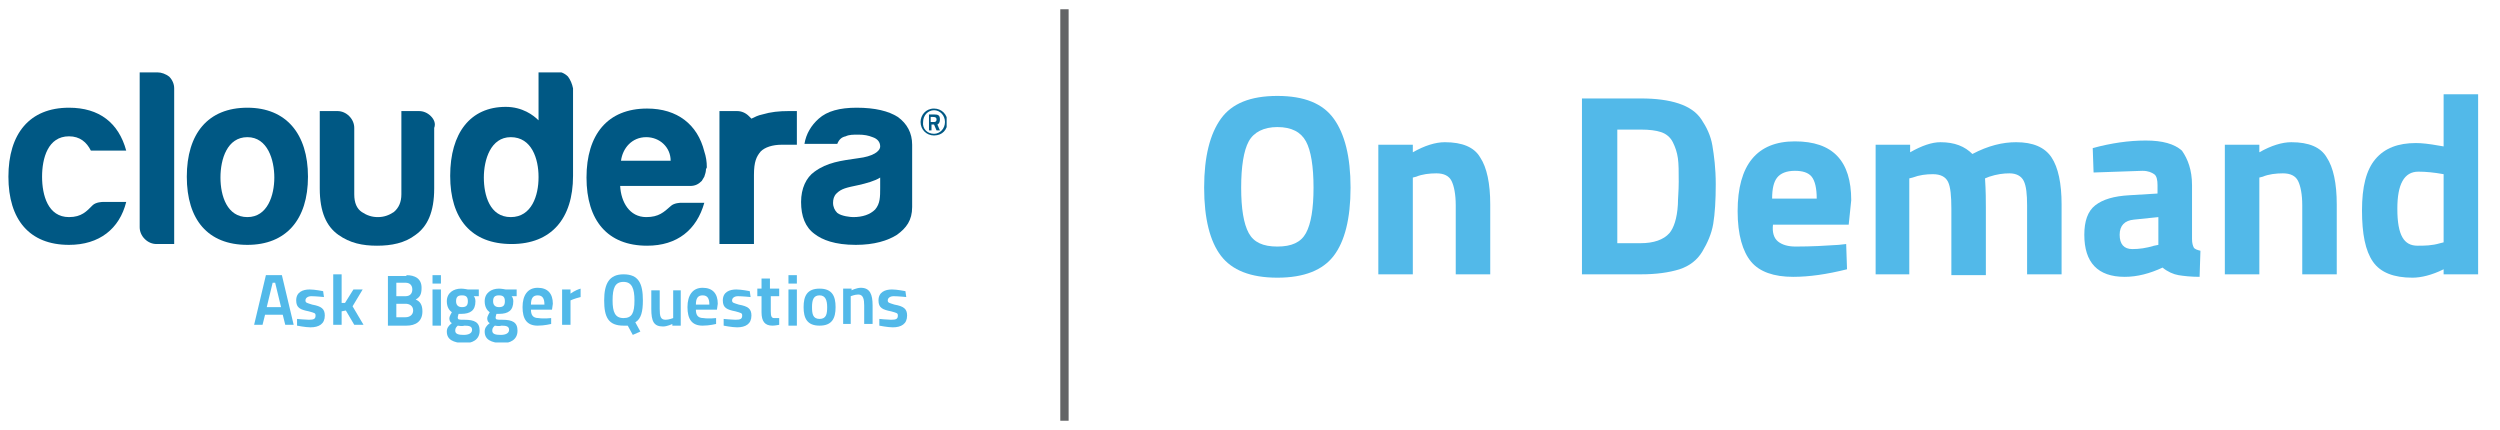
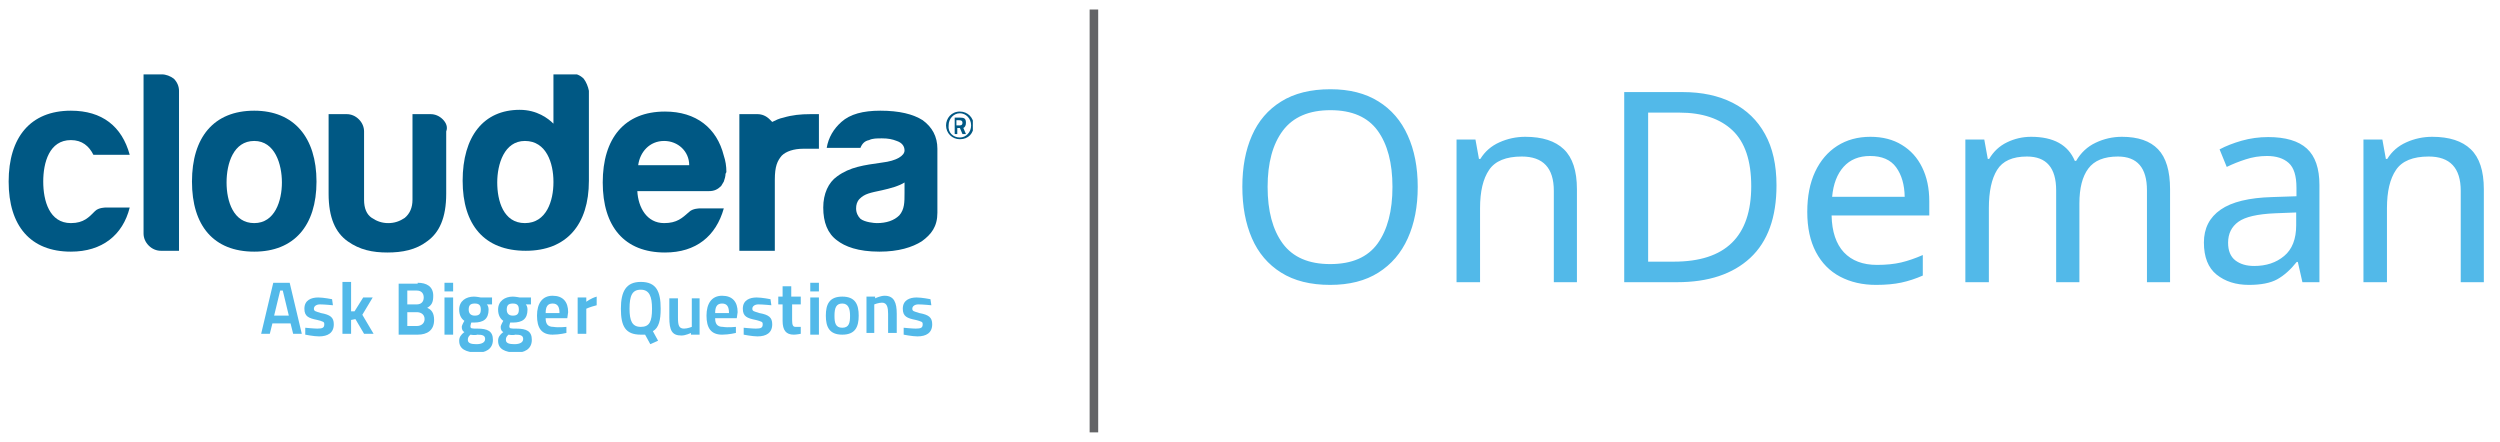
- <svg xmlns="http://www.w3.org/2000/svg" xmlns:xlink="http://www.w3.org/1999/xlink" version="1.1" id="Layer_1" x="0px" y="0px" viewBox="0 0 297.1 51" style="enable-background:new 0 0 297.1 51;" xml:space="preserve">
+ <svg xmlns="http://www.w3.org/2000/svg" xmlns:xlink="http://www.w3.org/1999/xlink" version="1.1" id="Layer_1" x="0px" y="0px" viewBox="0 0 289.1 51" style="enable-background:new 0 0 289.1 51;" xml:space="preserve">
  <style type="text/css">
	.st0{fill:none;stroke:#636466;stroke-width:0.99;}
	.st1{fill:#52B9E9;}
- 	.st2{clip-path:url(#XMLID_104_);fill:#52B9E9;}
- 	.st3{clip-path:url(#XMLID_104_);fill:#005884;}
+ 	.st2{clip-path:url(#XMLID_83_);fill:#52B9E9;}
+ 	.st3{clip-path:url(#XMLID_83_);fill:#005884;}
+ 	.st4{font-family:'TitilliumWeb-Bold';}
+ 	.st5{font-size:30.773px;}
</style>
  <g id="XMLID_1_">
    <line id="XMLID_4_" class="st0" x1="126.5" y1="1.1" x2="126.5" y2="50" />
    <g id="XMLID_69_">
      <path id="XMLID_66_" class="st1" d="M31.6,32.7h1.9l1.4,5.9h-1l-0.3-1.2h-2.1l-0.3,1.2h-1L31.6,32.7z M31.7,36.5h1.7l-0.7-2.9    h-0.3L31.7,36.5z" />
      <g id="XMLID_5_">
        <defs>
          <rect id="XMLID_6_" x="1" y="8.6" width="111.5" height="32.1" />
        </defs>
-         <clipPath id="XMLID_104_">
+         <clipPath id="XMLID_83_">
          <use xlink:href="#XMLID_6_" style="overflow:visible;" />
        </clipPath>
        <path id="XMLID_65_" class="st2" d="M38.5,35.3c0,0-1-0.1-1.5-0.1c-0.4,0-0.7,0.2-0.7,0.5c0,0.3,0.2,0.3,0.8,0.5     c1.1,0.2,1.5,0.5,1.5,1.3c0,1-0.7,1.4-1.7,1.4c-0.6,0-1.6-0.2-1.6-0.2l0-0.8c0,0,1,0.1,1.4,0.1c0.6,0,0.8-0.1,0.8-0.5     c0-0.3-0.1-0.3-0.8-0.5c-1-0.2-1.5-0.4-1.5-1.3c0-1,0.8-1.3,1.6-1.3c0.6,0,1.6,0.2,1.6,0.2L38.5,35.3z" />
        <polygon id="XMLID_64_" class="st2" points="39.6,38.6 39.6,32.6 40.6,32.6 40.6,36 41,36 42,34.4 43.1,34.4 41.9,36.4      43.2,38.6 42.1,38.6 41.1,36.9 40.6,37 40.6,38.6    " />
        <path id="XMLID_60_" class="st2" d="M48.3,32.7c1,0,1.8,0.4,1.8,1.5c0,0.8-0.2,1.1-0.7,1.4c0.5,0.2,0.8,0.6,0.8,1.4     c0,1.2-0.8,1.7-1.9,1.7h-2.2v-5.9H48.3z M47.1,33.6v1.6h1.1c0.5,0,0.8-0.3,0.8-0.8c0-0.5-0.3-0.8-0.8-0.8H47.1z M47.1,36.1v1.6     h1.1c0.5,0,0.9-0.3,0.9-0.8c0-0.6-0.5-0.8-0.9-0.8H47.1z" />
        <path id="XMLID_57_" class="st2" d="M51.4,32.7h1v1h-1V32.7z M51.4,34.4h1v4.3h-1V34.4z" />
        <path id="XMLID_53_" class="st2" d="M53.1,39.4c0-0.4,0.2-0.7,0.6-1c-0.2-0.1-0.3-0.3-0.3-0.6c0-0.2,0.3-0.7,0.3-0.7     c-0.3-0.2-0.6-0.6-0.6-1.3c0-1,0.8-1.5,1.7-1.5c0.3,0,0.8,0.1,0.8,0.1l1.3,0v0.8h-0.6c0.1,0.1,0.2,0.3,0.2,0.6     c0,1.1-0.6,1.5-1.7,1.5c-0.1,0-0.2,0-0.3,0c0,0-0.1,0.3-0.1,0.4c0,0.3,0.1,0.3,0.8,0.3c1.2,0,1.8,0.3,1.8,1.3     c0,1.1-0.9,1.5-1.9,1.5C53.9,40.7,53.1,40.4,53.1,39.4 M54.4,38.7c-0.2,0.2-0.3,0.3-0.3,0.6c0,0.4,0.4,0.5,1,0.5     c0.6,0,1-0.2,1-0.6c0-0.4-0.3-0.5-0.9-0.5C54.9,38.8,54.4,38.7,54.4,38.7 M55.6,35.8c0-0.5-0.2-0.7-0.7-0.7     c-0.5,0-0.7,0.2-0.7,0.7c0,0.4,0.2,0.7,0.7,0.7S55.6,36.3,55.6,35.8" />
        <path id="XMLID_49_" class="st2" d="M57.6,39.4c0-0.4,0.2-0.7,0.6-1c-0.2-0.1-0.3-0.3-0.3-0.6c0-0.2,0.3-0.7,0.3-0.7     c-0.3-0.2-0.6-0.6-0.6-1.3c0-1,0.8-1.5,1.7-1.5c0.3,0,0.8,0.1,0.8,0.1l1.3,0v0.8h-0.6c0.1,0.1,0.2,0.3,0.2,0.6     c0,1.1-0.6,1.5-1.7,1.5c-0.1,0-0.2,0-0.3,0c0,0-0.1,0.3-0.1,0.4c0,0.3,0.1,0.3,0.8,0.3c1.2,0,1.8,0.3,1.8,1.3     c0,1.1-0.9,1.5-1.9,1.5C58.4,40.7,57.6,40.4,57.6,39.4 M58.8,38.7c-0.2,0.2-0.3,0.3-0.3,0.6c0,0.4,0.4,0.5,1,0.5     c0.6,0,1-0.2,1-0.6c0-0.4-0.3-0.5-0.9-0.5C59.3,38.8,58.8,38.7,58.8,38.7 M60,35.8c0-0.5-0.2-0.7-0.7-0.7c-0.5,0-0.7,0.2-0.7,0.7     c0,0.4,0.2,0.7,0.7,0.7S60,36.3,60,35.8" />
        <path id="XMLID_46_" class="st2" d="M65.5,37.8l0,0.7c0,0-0.8,0.2-1.6,0.2c-1.3,0-1.8-0.8-1.8-2.2c0-1.4,0.6-2.3,1.8-2.3     c1.2,0,1.8,0.7,1.8,1.9l-0.1,0.7h-2.5c0,0.6,0.2,1,0.9,1C64.6,37.9,65.5,37.8,65.5,37.8 M64.7,36.2c0-0.7-0.2-1.1-0.8-1.1     c-0.6,0-0.8,0.4-0.8,1.1H64.7z" />
        <path id="XMLID_45_" class="st2" d="M66.8,34.4h1v0.5c0,0,0.5-0.4,1.2-0.6v1c-0.8,0.2-1.2,0.4-1.2,0.4v2.9h-1V34.4z" />
        <path id="XMLID_42_" class="st2" d="M74.6,38.7c-0.1,0-0.3,0-0.5,0c-1.8,0-2.3-1-2.3-3c0-2,0.6-3.1,2.3-3.1     c1.8,0,2.3,1.1,2.3,3.1c0,1.3-0.2,2.2-0.9,2.6l0.6,1.1l-0.9,0.4L74.6,38.7z M75.4,35.7c0-1.4-0.3-2.2-1.3-2.2     c-1,0-1.3,0.7-1.3,2.2c0,1.4,0.3,2.1,1.3,2.1C75.1,37.8,75.4,37.2,75.4,35.7" />
        <path id="XMLID_41_" class="st2" d="M80.9,34.4v4.3h-1v-0.2c0,0-0.6,0.3-1.1,0.3c-1.1,0-1.4-0.6-1.4-2.1v-2.2h1v2.2     c0,0.9,0.1,1.3,0.7,1.3c0.4,0,0.9-0.2,0.9-0.2v-3.3H80.9z" />
        <path id="XMLID_38_" class="st2" d="M85.1,37.8l0,0.7c0,0-0.8,0.2-1.6,0.2c-1.3,0-1.8-0.8-1.8-2.2c0-1.4,0.6-2.3,1.8-2.3     c1.2,0,1.8,0.7,1.8,1.9l-0.1,0.7h-2.5c0,0.6,0.2,1,0.9,1C84.2,37.9,85.1,37.8,85.1,37.8 M84.3,36.2c0-0.7-0.2-1.1-0.8-1.1     c-0.6,0-0.8,0.4-0.8,1.1H84.3z" />
        <path id="XMLID_37_" class="st2" d="M89.2,35.3c0,0-1-0.1-1.5-0.1c-0.4,0-0.7,0.2-0.7,0.5c0,0.3,0.2,0.3,0.8,0.5     c1.1,0.2,1.5,0.5,1.5,1.3c0,1-0.7,1.4-1.7,1.4c-0.6,0-1.6-0.2-1.6-0.2l0-0.8c0,0,1,0.1,1.4,0.1c0.6,0,0.8-0.1,0.8-0.5     c0-0.3-0.1-0.3-0.8-0.5c-1-0.2-1.5-0.4-1.5-1.3c0-1,0.8-1.3,1.6-1.3c0.6,0,1.6,0.2,1.6,0.2L89.2,35.3z" />
        <path id="XMLID_36_" class="st2" d="M91.6,35.2V37c0,0.6,0.1,0.8,0.4,0.8c0.2,0,0.6,0,0.6,0l0,0.8c0,0-0.5,0.1-0.8,0.1     c-0.9,0-1.3-0.5-1.3-1.6v-1.9h-0.5v-0.9h0.5v-1.2h1v1.2h1.1v0.9H91.6z" />
        <path id="XMLID_33_" class="st2" d="M93.7,32.7h1v1h-1V32.7z M93.7,34.4h1v4.3h-1V34.4z" />
        <path id="XMLID_30_" class="st2" d="M99.3,36.5c0,1.3-0.4,2.2-1.9,2.2c-1.5,0-1.9-0.9-1.9-2.2c0-1.3,0.4-2.2,1.9-2.2     C98.9,34.3,99.3,35.2,99.3,36.5 M98.3,36.5c0-0.8-0.2-1.4-0.9-1.4c-0.7,0-0.9,0.5-0.9,1.4c0,0.8,0.1,1.4,0.9,1.4     C98.2,37.9,98.3,37.3,98.3,36.5" />
        <path id="XMLID_29_" class="st2" d="M100.2,38.6v-4.3h1v0.2c0,0,0.6-0.3,1.1-0.3c1.1,0,1.4,0.8,1.4,2.1v2.2h-1v-2.2     c0-0.7-0.1-1.3-0.7-1.3c-0.4,0-0.9,0.2-0.9,0.2v3.3H100.2z" />
        <path id="XMLID_28_" class="st2" d="M107.7,35.3c0,0-1-0.1-1.5-0.1c-0.4,0-0.7,0.2-0.7,0.5c0,0.3,0.2,0.3,0.8,0.5     c1.1,0.2,1.5,0.5,1.5,1.3c0,1-0.7,1.4-1.7,1.4c-0.6,0-1.6-0.2-1.6-0.2l0-0.8c0,0,1,0.1,1.4,0.1c0.6,0,0.8-0.1,0.8-0.5     c0-0.3-0.1-0.3-0.8-0.5c-1-0.2-1.5-0.4-1.5-1.3c0-1,0.8-1.3,1.6-1.3c0.6,0,1.6,0.2,1.6,0.2L107.7,35.3z" />
        <path id="XMLID_27_" class="st3" d="M93.7,13.2c-1.1,0-2.1,0.1-3.1,0.4c-0.5,0.1-0.9,0.3-1.3,0.5c-0.1-0.1-0.2-0.2-0.3-0.3     c-0.4-0.4-0.9-0.6-1.4-0.6h-2.1V29h4.1v-8.2c0-1.6,0.3-2.2,0.8-2.8c0.5-0.5,1.4-0.8,2.5-0.8h1.8v-4H93.7" />
        <path id="XMLID_26_" class="st3" d="M18.7,8.6h-2.1V27c0,0.5,0.2,1,0.6,1.4c0.4,0.4,0.9,0.6,1.4,0.6h2.1V10.5     c0-0.5-0.2-1-0.6-1.4C19.7,8.8,19.2,8.6,18.7,8.6" />
        <path id="XMLID_23_" class="st3" d="M29.4,25.8c2.4,0,3.2-2.6,3.2-4.7s-0.8-4.8-3.2-4.8c-2.4,0-3.2,2.6-3.2,4.8     S27,25.8,29.4,25.8 M29.4,12.8c4.6,0,7.2,3.1,7.2,8.2c0,5.1-2.6,8.1-7.2,8.1c-4.7,0-7.2-3-7.2-8.1C22.2,15.9,24.7,12.8,29.4,12.8     " />
        <path id="XMLID_22_" class="st3" d="M8.2,25.8C5.7,25.8,5,23.2,5,21s0.7-4.8,3.2-4.8c1.3,0,2.1,0.7,2.6,1.7H15     c-0.9-3.3-3.2-5.1-6.8-5.1C3.5,12.8,1,15.9,1,21c0,5.1,2.5,8.1,7.2,8.1c3.6,0,6-1.9,6.8-5.1h-2.8c0,0-0.8,0-1.2,0.4     C10.3,25.1,9.7,25.8,8.2,25.8" />
        <path id="XMLID_21_" class="st3" d="M51.2,13.8c-0.4-0.4-0.9-0.6-1.4-0.6h-2.1v9.9c0,0.9-0.3,1.6-0.9,2.1     c-0.6,0.4-1.2,0.6-1.9,0.6c-0.7,0-1.3-0.2-1.9-0.6c-0.6-0.4-0.9-1.1-0.9-2.1v-7.9c0-0.5-0.2-1-0.6-1.4c-0.4-0.4-0.9-0.6-1.4-0.6     h-2.1v9.2c0,2.8,0.8,4.5,2.2,5.5c1.4,1,2.9,1.3,4.6,1.3c1.7,0,3.3-0.3,4.6-1.3c1.4-1,2.2-2.7,2.2-5.5v-7.2     C51.8,14.7,51.6,14.2,51.2,13.8" />
        <path id="XMLID_18_" class="st3" d="M67.5,9.1c-0.4-0.4-0.9-0.6-1.4-0.6H64v5.8c-0.6-0.6-1.9-1.6-3.9-1.6c-4.2,0-6.6,3.1-6.6,8.2     c0,5.1,2.5,8.1,7.3,8.1c4.7,0,7.3-3,7.3-8.1h0V10.5C68,10,67.8,9.5,67.5,9.1 M60.7,25.8c-2.5,0-3.2-2.6-3.2-4.7s0.8-4.8,3.2-4.8     c2.5,0,3.3,2.6,3.3,4.7v0.1h0C64,23.2,63.2,25.8,60.7,25.8" />
        <path id="XMLID_15_" class="st3" d="M83.9,20.1c0,0.3-0.1,0.6-0.2,0.9c-0.1,0.2-0.2,0.3-0.3,0.5c-0.4,0.4-0.8,0.6-1.4,0.6h-8.3     c0.1,1.9,1.1,3.7,3.1,3.7c1.5,0,2.1-0.6,2.9-1.3c0.4-0.4,1.2-0.4,1.2-0.4h2.8c-0.9,3.2-3.2,5.1-6.8,5.1c-4.7,0-7.2-3-7.2-8.1     c0-5.1,2.5-8.2,7.2-8.2c3.6,0,6,1.9,6.8,5.1c0.2,0.6,0.3,1.2,0.3,1.9L83.9,20.1z M76.8,16.3c-1.7,0-2.8,1.3-3,2.8h5.9     C79.7,17.5,78.4,16.3,76.8,16.3" />
        <path id="XMLID_12_" class="st3" d="M108.4,17.2c0-1.4-0.6-2.5-1.7-3.3c-1.1-0.7-2.7-1.1-4.9-1.1c-2,0-3.5,0.4-4.5,1.3     c-0.9,0.8-1.5,1.8-1.7,3h3.9c0.2-0.5,0.5-0.8,1-0.9c0.4-0.2,0.9-0.2,1.5-0.2c0.7,0,1.2,0.1,1.7,0.3c0.6,0.2,0.9,0.6,0.9,1.1     c0,0.6-0.9,1.2-2.6,1.4c-2.1,0.3-3.7,0.5-5.2,1.6c-1,0.7-1.6,2-1.6,3.6c0,1.7,0.5,3,1.6,3.8c0.9,0.7,2.4,1.3,4.9,1.3     c2.2,0,3.8-0.5,4.9-1.2c1.1-0.8,1.8-1.7,1.8-3.3V17.2z M104,24.9c-0.6,0.6-1.5,0.9-2.6,0.9c-0.3,0-1.4-0.1-1.9-0.5     C99.2,25,99,24.6,99,24.1c0-0.4,0.1-0.8,0.4-1.1c0.6-0.6,1.2-0.7,2.6-1c0.9-0.2,2-0.5,2.6-0.9v1.2     C104.6,23.4,104.6,24.2,104,24.9" />
        <path id="XMLID_7_" class="st3" d="M111,12.9c0.9,0,1.6,0.7,1.6,1.6c0,0.9-0.6,1.6-1.6,1.6c-0.9,0-1.6-0.7-1.6-1.6     C109.4,13.7,110,12.9,111,12.9 M111,15.9c0.7,0,1.3-0.6,1.3-1.4c0-0.8-0.6-1.4-1.3-1.4c-0.7,0-1.3,0.6-1.3,1.4     C109.6,15.3,110.2,15.9,111,15.9 M111,14.8h-0.3v0.7h-0.3v-1.9h0.6c0.5,0,0.7,0.1,0.7,0.6c0,0.3-0.1,0.5-0.3,0.6l0.3,0.7h-0.4     L111,14.8z M110.6,14.5h0.4c0.2,0,0.3-0.1,0.3-0.3c0-0.2-0.1-0.3-0.4-0.3h-0.3V14.5z" />
      </g>
    </g>
-     <g id="XMLID_82_">
-       <path id="XMLID_83_" class="st1" d="M158.5,30.4c-1.3,1.7-3.5,2.6-6.7,2.6c-3.2,0-5.4-0.9-6.7-2.6c-1.3-1.7-2-4.4-2-8.1    s0.7-6.4,2-8.2c1.3-1.8,3.5-2.7,6.7-2.7c3.2,0,5.4,0.9,6.7,2.7c1.3,1.8,2,4.5,2,8.2S159.8,28.7,158.5,30.4z M148.4,27.7    c0.6,1.1,1.7,1.6,3.4,1.6c1.7,0,2.8-0.5,3.4-1.6c0.6-1.1,0.9-2.9,0.9-5.4s-0.3-4.4-0.9-5.5s-1.7-1.7-3.4-1.7    c-1.6,0-2.8,0.6-3.4,1.7c-0.6,1.1-0.9,3-0.9,5.5S147.8,26.6,148.4,27.7z" />
-       <path id="XMLID_86_" class="st1" d="M167.9,32.6h-4.1V17.2h4.1v0.9c1.4-0.8,2.7-1.2,3.8-1.2c2.1,0,3.5,0.6,4.2,1.8    c0.8,1.2,1.2,3.1,1.2,5.6v8.3H173v-8.2c0-1.3-0.2-2.3-0.5-2.9c-0.3-0.6-0.9-0.9-1.8-0.9c-0.8,0-1.7,0.1-2.4,0.4l-0.4,0.1V32.6z" />
-       <path id="XMLID_88_" class="st1" d="M195,32.6h-7V11.7h7c1.8,0,3.3,0.2,4.5,0.6c1.2,0.4,2.1,1,2.7,1.9c0.6,0.9,1.1,1.9,1.3,3.1    s0.4,2.7,0.4,4.6c0,1.9-0.1,3.5-0.3,4.7s-0.7,2.3-1.3,3.3c-0.6,1-1.5,1.7-2.7,2.1C198.3,32.4,196.8,32.6,195,32.6z M199.4,24.3    c0-0.7,0.1-1.6,0.1-2.7c0-1.2,0-2.1-0.1-2.8c-0.1-0.7-0.3-1.3-0.6-1.9c-0.3-0.6-0.8-1-1.4-1.2c-0.6-0.2-1.4-0.3-2.4-0.3h-2.8v13.5    h2.8c1.5,0,2.7-0.4,3.4-1.2C198.9,27.1,199.3,26,199.4,24.3z" />
-       <path id="XMLID_91_" class="st1" d="M211.3,28.7c0.5,0.4,1.2,0.6,2.1,0.6c1.9,0,3.6-0.1,5.1-0.2l0.9-0.1l0.1,3    c-2.4,0.6-4.5,0.9-6.4,0.9c-2.3,0-4-0.6-5-1.8c-1-1.2-1.6-3.2-1.6-6c0-5.5,2.3-8.3,6.8-8.3c4.5,0,6.7,2.3,6.7,7l-0.3,2.9h-9    C210.6,27.6,210.8,28.3,211.3,28.7z M215.9,23.6c0-1.2-0.2-2.1-0.6-2.6s-1.1-0.7-2-0.7c-1,0-1.7,0.3-2.1,0.8    c-0.4,0.5-0.6,1.3-0.6,2.5H215.9z" />
-       <path id="XMLID_94_" class="st1" d="M227,32.6h-4.1V17.2h4.1v0.9c1.4-0.8,2.6-1.2,3.6-1.2c1.7,0,2.9,0.5,3.8,1.4    c1.9-1,3.6-1.4,5.2-1.4c2,0,3.4,0.6,4.2,1.8c0.8,1.2,1.2,3.1,1.2,5.6v8.3h-4.1v-8.2c0-1.3-0.1-2.3-0.4-2.9    c-0.3-0.6-0.9-0.9-1.7-0.9c-0.7,0-1.5,0.1-2.4,0.4l-0.5,0.2c0.1,1.5,0.1,2.7,0.1,3.5v8h-4.1v-7.9c0-1.5-0.1-2.6-0.4-3.2    c-0.3-0.6-0.9-0.9-1.8-0.9c-0.8,0-1.6,0.1-2.4,0.4l-0.4,0.1V32.6z" />
-       <path id="XMLID_96_" class="st1" d="M260.5,22v6.4c0,0.5,0.1,0.8,0.2,1c0.1,0.2,0.4,0.3,0.8,0.4l-0.1,3.1c-1,0-1.9-0.1-2.5-0.2    c-0.6-0.1-1.3-0.4-1.9-0.9c-1.5,0.7-3,1.1-4.5,1.1c-3.2,0-4.8-1.7-4.8-5c0-1.6,0.4-2.8,1.3-3.5c0.9-0.7,2.2-1.1,4.1-1.2l3.3-0.2    v-1c0-0.6-0.1-1.1-0.4-1.3c-0.3-0.2-0.7-0.4-1.4-0.4l-5.8,0.2l-0.1-2.9c2.2-0.6,4.3-0.9,6.3-0.9s3.4,0.4,4.3,1.2    C260,18.9,260.5,20.2,260.5,22z M253.6,26.1c-1.1,0.1-1.7,0.7-1.7,1.8c0,1.1,0.5,1.7,1.5,1.7c0.8,0,1.6-0.1,2.6-0.4l0.5-0.1v-3.3    L253.6,26.1z" />
-       <path id="XMLID_99_" class="st1" d="M268.5,32.6h-4.1V17.2h4.1v0.9c1.4-0.8,2.7-1.2,3.8-1.2c2.1,0,3.5,0.6,4.2,1.8    c0.8,1.2,1.2,3.1,1.2,5.6v8.3h-4.1v-8.2c0-1.3-0.2-2.3-0.5-2.9c-0.3-0.6-0.9-0.9-1.8-0.9c-0.8,0-1.7,0.1-2.4,0.4l-0.4,0.1V32.6z" />
-       <path id="XMLID_101_" class="st1" d="M294.5,11.1v21.5h-4.1V32c-1.4,0.7-2.7,1-3.7,1c-2.2,0-3.8-0.6-4.7-1.9    c-0.9-1.3-1.3-3.3-1.3-6.1c0-2.8,0.5-4.8,1.6-6.1c1.1-1.3,2.7-1.9,4.8-1.9c0.7,0,1.6,0.1,2.7,0.3l0.6,0.1v-6.2H294.5z M290,28.9    l0.4-0.1v-8.1c-1.1-0.2-2.1-0.3-3-0.3c-1.7,0-2.5,1.5-2.5,4.4c0,1.6,0.2,2.7,0.6,3.4s1,1,1.8,1S289,29.2,290,28.9z" />
-     </g>
+     <text id="XMLID_3_" transform="matrix(1 0 0 1 141.7896 32.6322)" class="st1 st4 st5">OnDemand</text>
  </g>
</svg>
